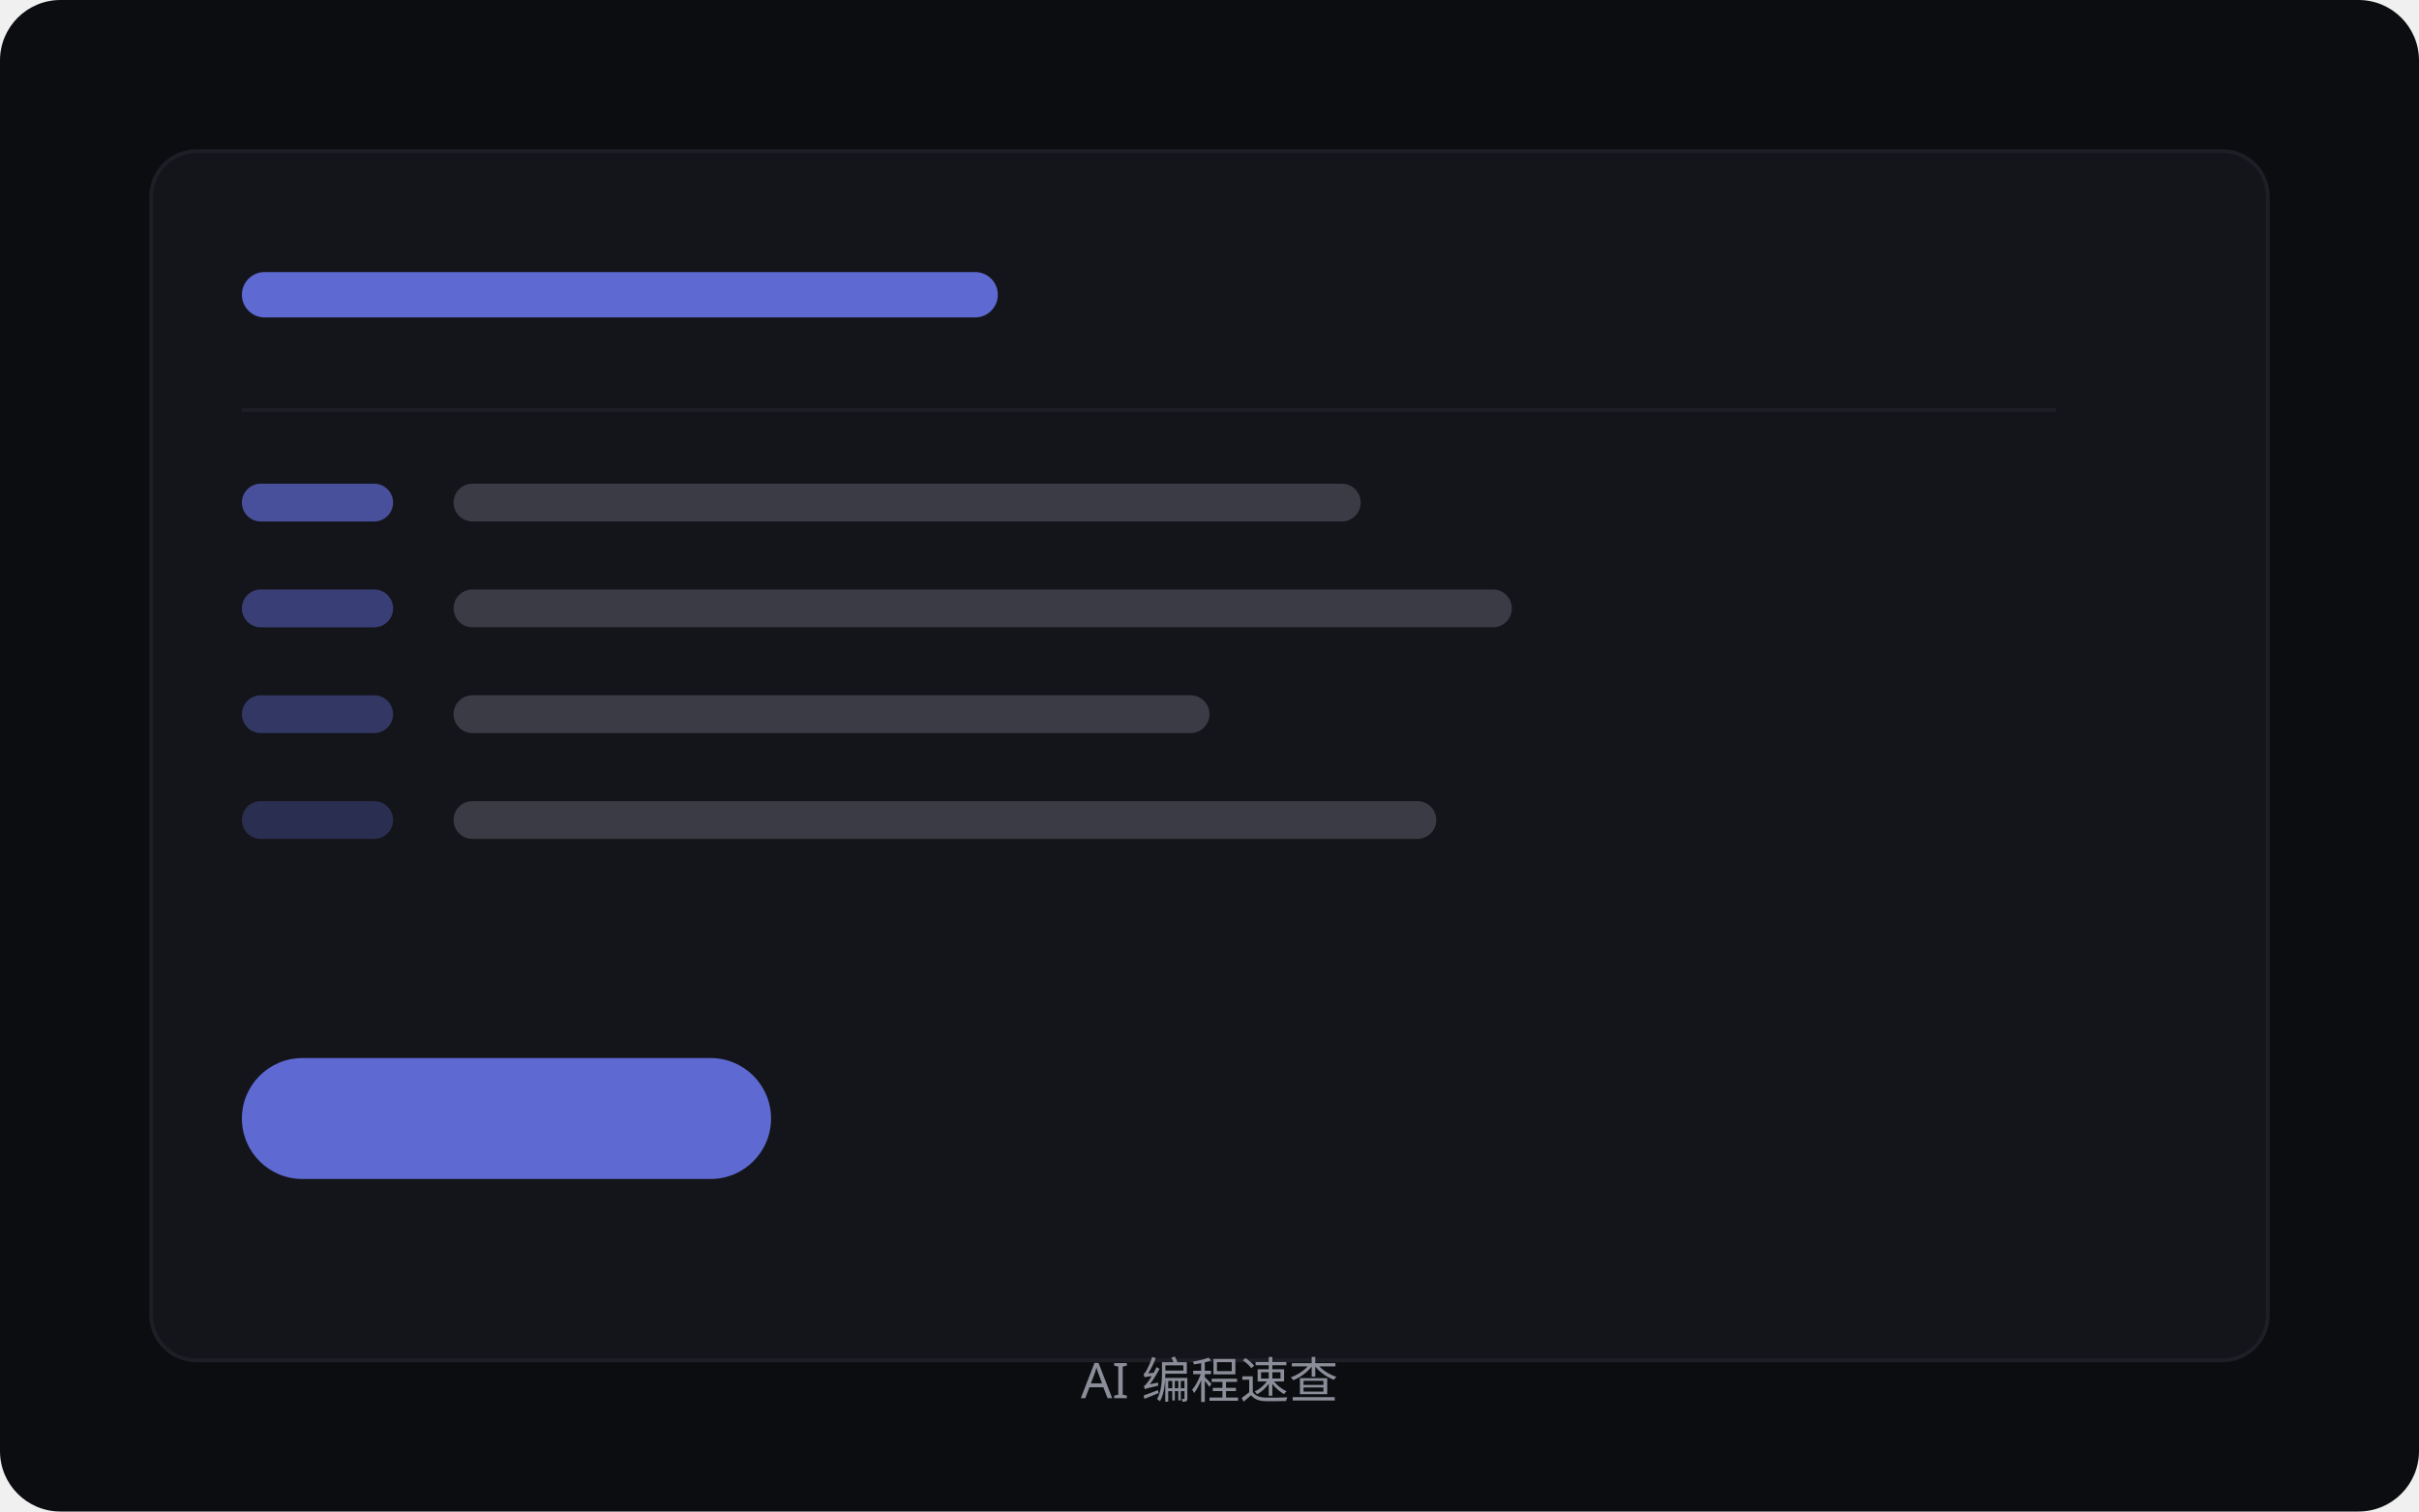
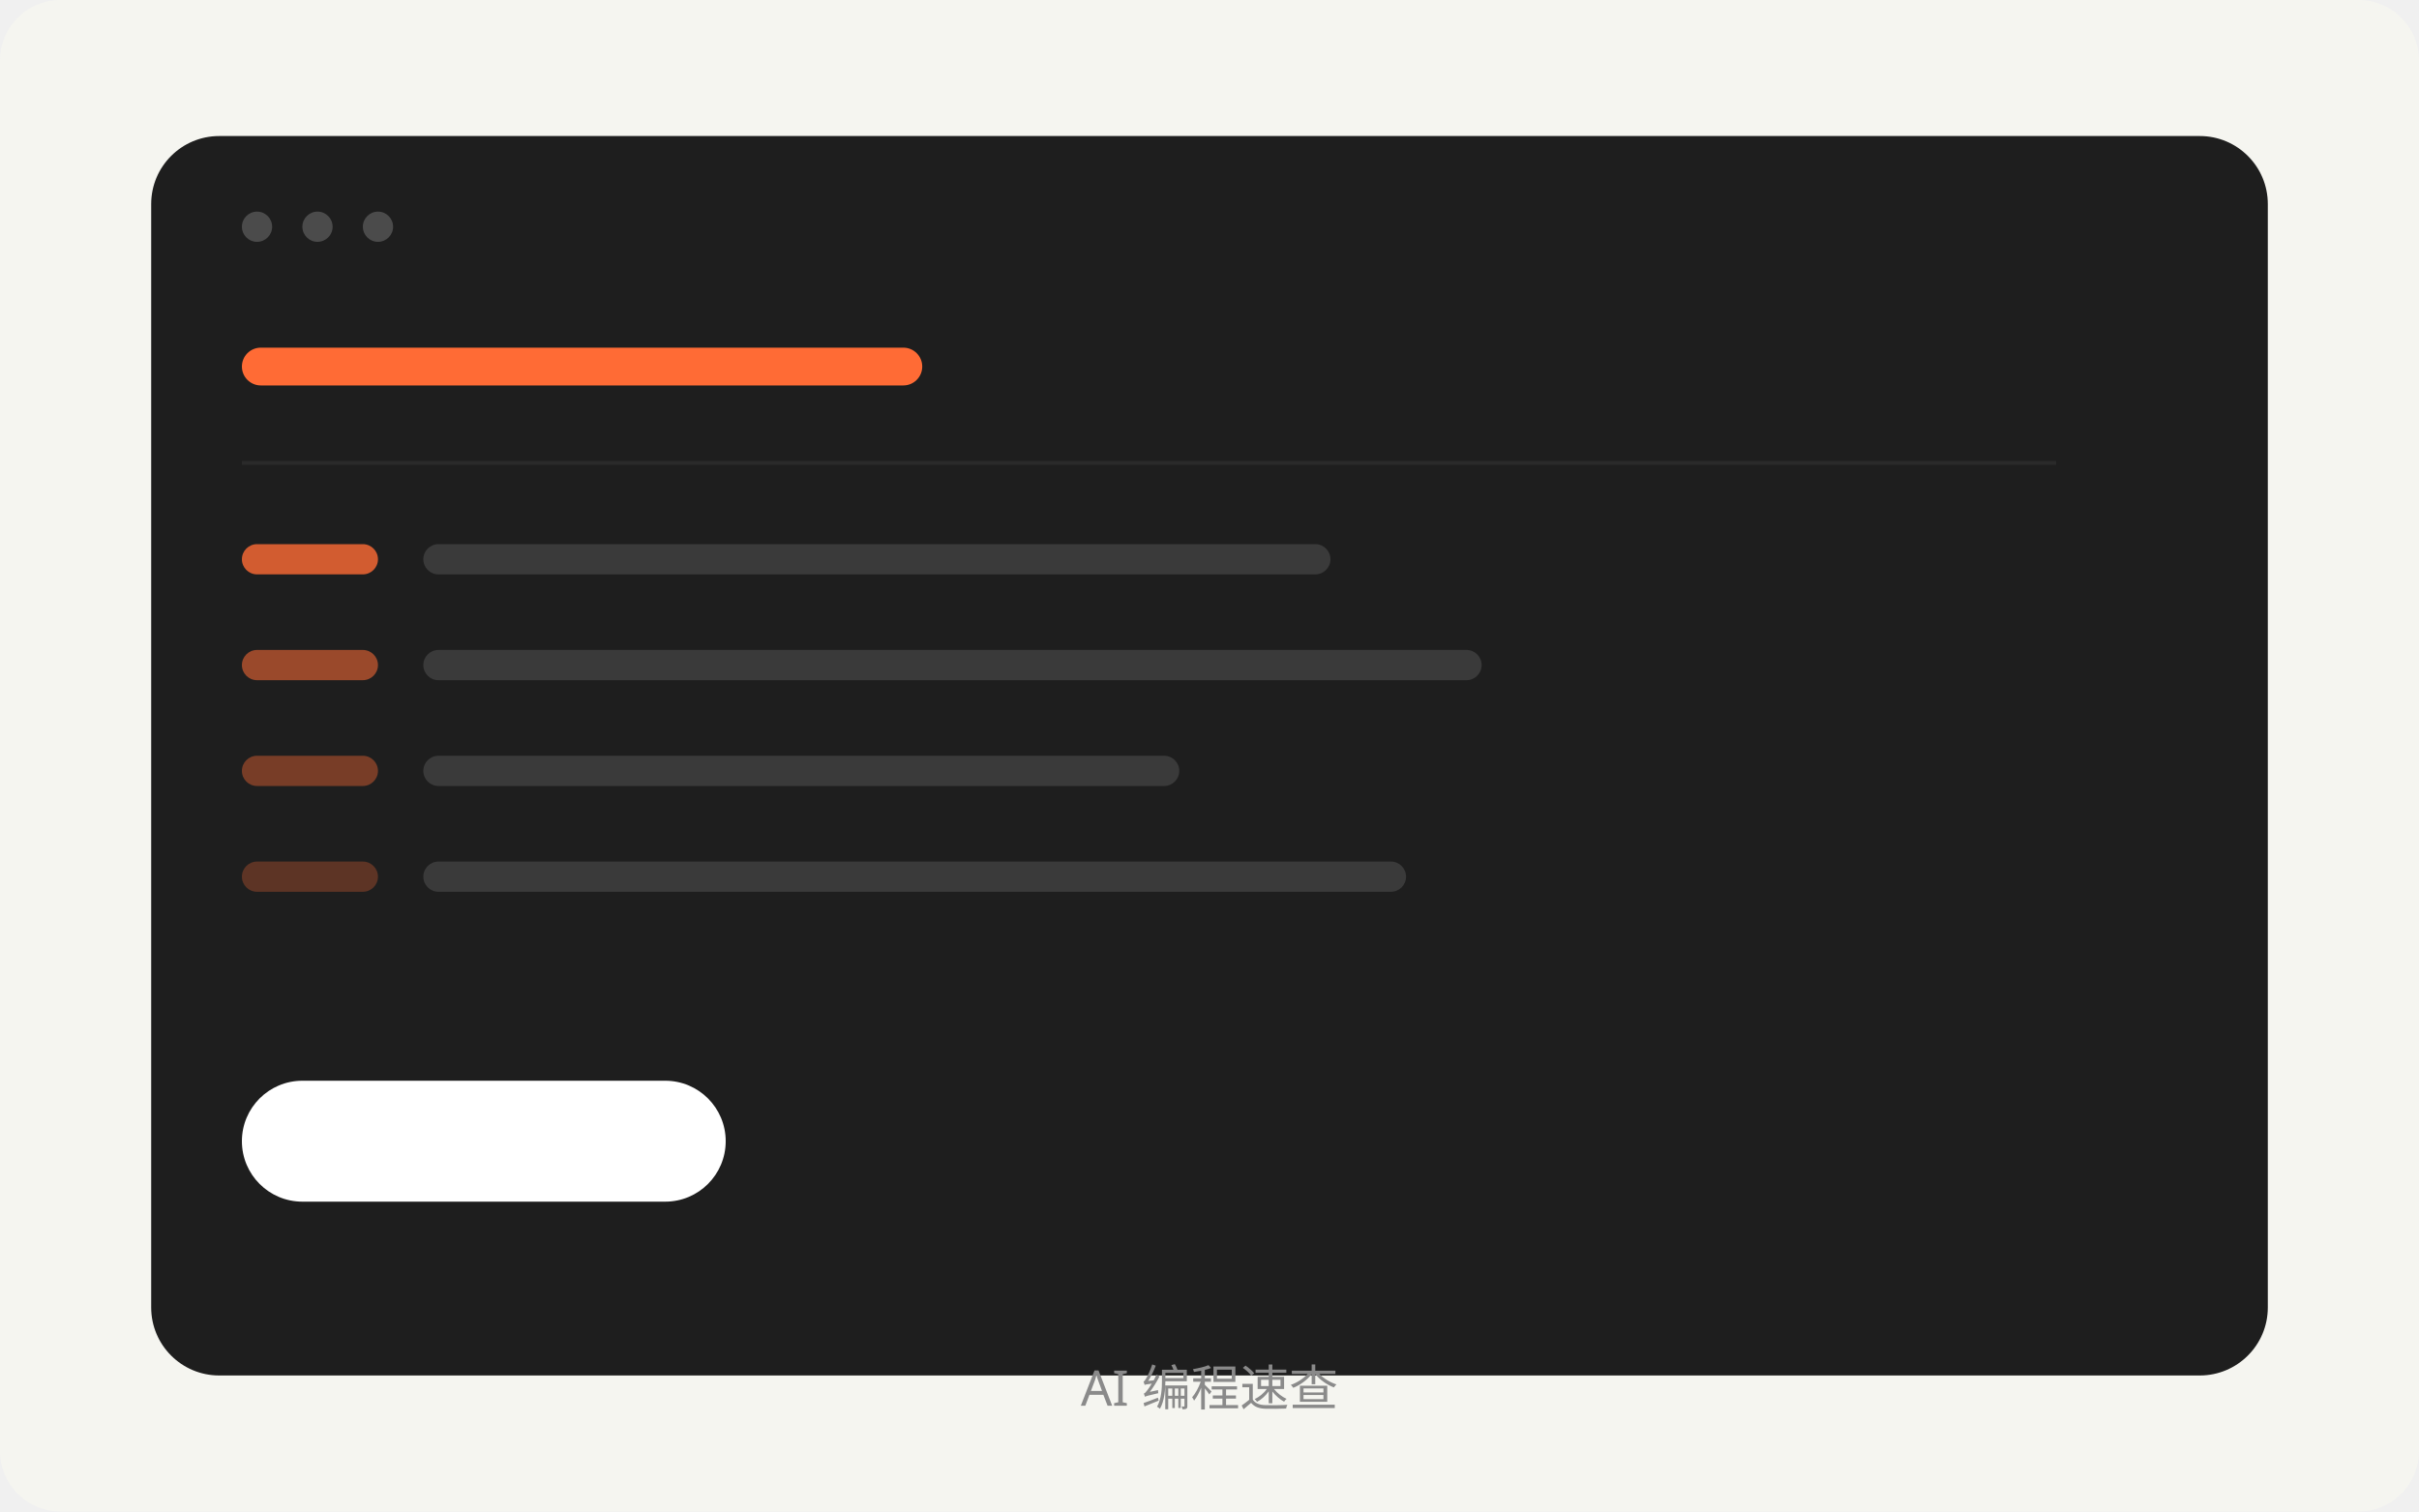
<svg xmlns="http://www.w3.org/2000/svg" viewBox="0 0 640 400" fill="none">
-   <rect width="640" height="400" rx="16" fill="#0c0d10" />
-   <rect x="40" y="40" width="560" height="320" rx="12" fill="#14151a" stroke="#1e1f26" stroke-width="1" />
-   <rect x="64" y="72" width="200" height="12" rx="6" fill="#5e6ad2" />
-   <rect x="64" y="108" width="480" height="1" fill="#1e1f26" />
-   <rect x="64" y="128" width="40" height="10" rx="5" fill="#5e6ad2" opacity="0.7" />
-   <rect x="120" y="128" width="240" height="10" rx="5" fill="#3a3b45" />
-   <rect x="64" y="156" width="40" height="10" rx="5" fill="#5e6ad2" opacity="0.5" />
-   <rect x="120" y="156" width="280" height="10" rx="5" fill="#3a3b45" />
-   <rect x="64" y="184" width="40" height="10" rx="5" fill="#5e6ad2" opacity="0.4" />
-   <rect x="120" y="184" width="200" height="10" rx="5" fill="#3a3b45" />
-   <rect x="64" y="212" width="40" height="10" rx="5" fill="#5e6ad2" opacity="0.3" />
-   <rect x="120" y="212" width="260" height="10" rx="5" fill="#3a3b45" />
-   <rect x="64" y="280" width="140" height="32" rx="16" fill="#5e6ad2" />
-   <text x="320" y="370" text-anchor="middle" fill="#8b8d98" font-family="system-ui" font-size="13">AI 编程速查</text>
+   <rect width="640" height="400" rx="16" fill="#f5f5f0" />
+   <rect x="40" y="36" width="560" height="328" rx="18" fill="#1e1e1e" />
+   <circle cx="68" cy="60" r="4" fill="#ffffff" opacity="0.2" />
+   <circle cx="84" cy="60" r="4" fill="#ffffff" opacity="0.2" />
+   <circle cx="100" cy="60" r="4" fill="#ffffff" opacity="0.2" />
+   <rect x="64" y="92" width="180" height="10" rx="5" fill="#ff6b35" />
+   <rect x="64" y="122" width="480" height="1" fill="#2a2a2a" />
+   <rect x="64" y="144" width="36" height="8" rx="4" fill="#ff6b35" opacity="0.8" />
+   <rect x="112" y="144" width="240" height="8" rx="4" fill="#3a3a3a" />
+   <rect x="64" y="172" width="36" height="8" rx="4" fill="#ff6b35" opacity="0.55" />
+   <rect x="112" y="172" width="280" height="8" rx="4" fill="#3a3a3a" />
+   <rect x="64" y="200" width="36" height="8" rx="4" fill="#ff6b35" opacity="0.4" />
+   <rect x="112" y="200" width="200" height="8" rx="4" fill="#3a3a3a" />
+   <rect x="64" y="228" width="36" height="8" rx="4" fill="#ff6b35" opacity="0.28" />
+   <rect x="112" y="228" width="260" height="8" rx="4" fill="#3a3a3a" />
+   <rect x="64" y="286" width="128" height="32" rx="16" fill="#ffffff" />
+   <text x="320" y="372" text-anchor="middle" fill="#8a8a8a" font-family="system-ui" font-size="13">AI 编程速查</text>
</svg>
